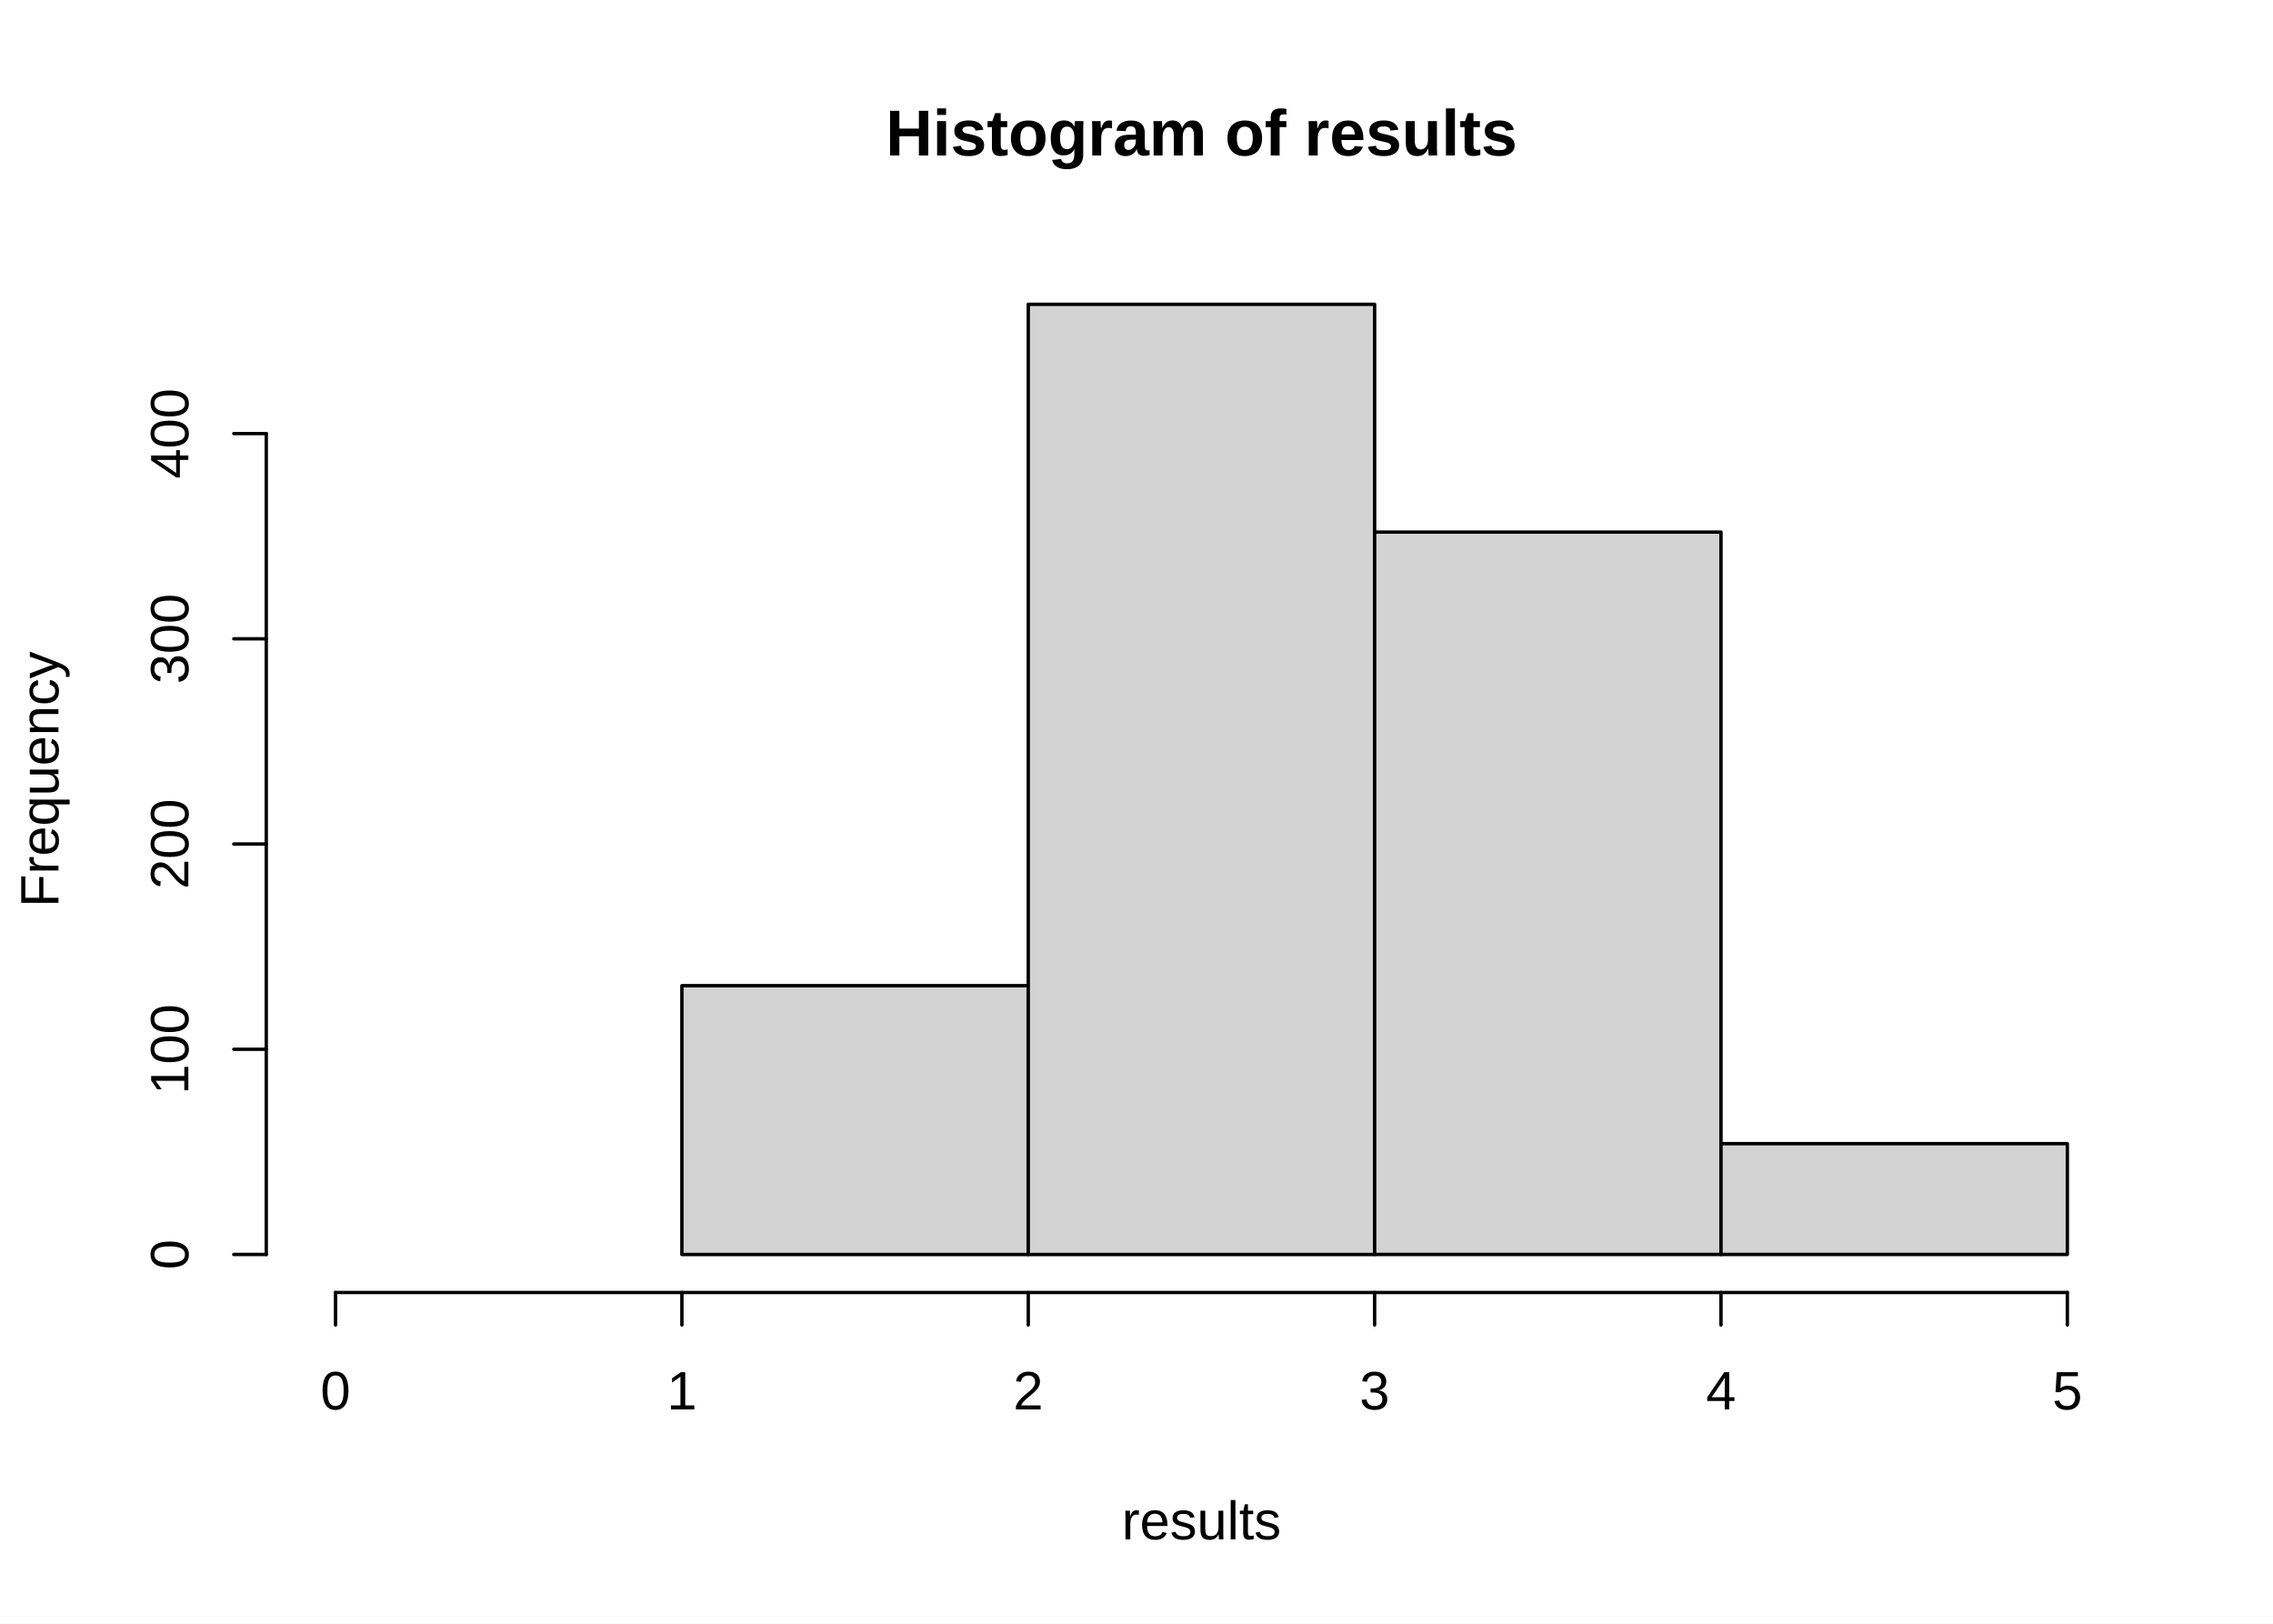
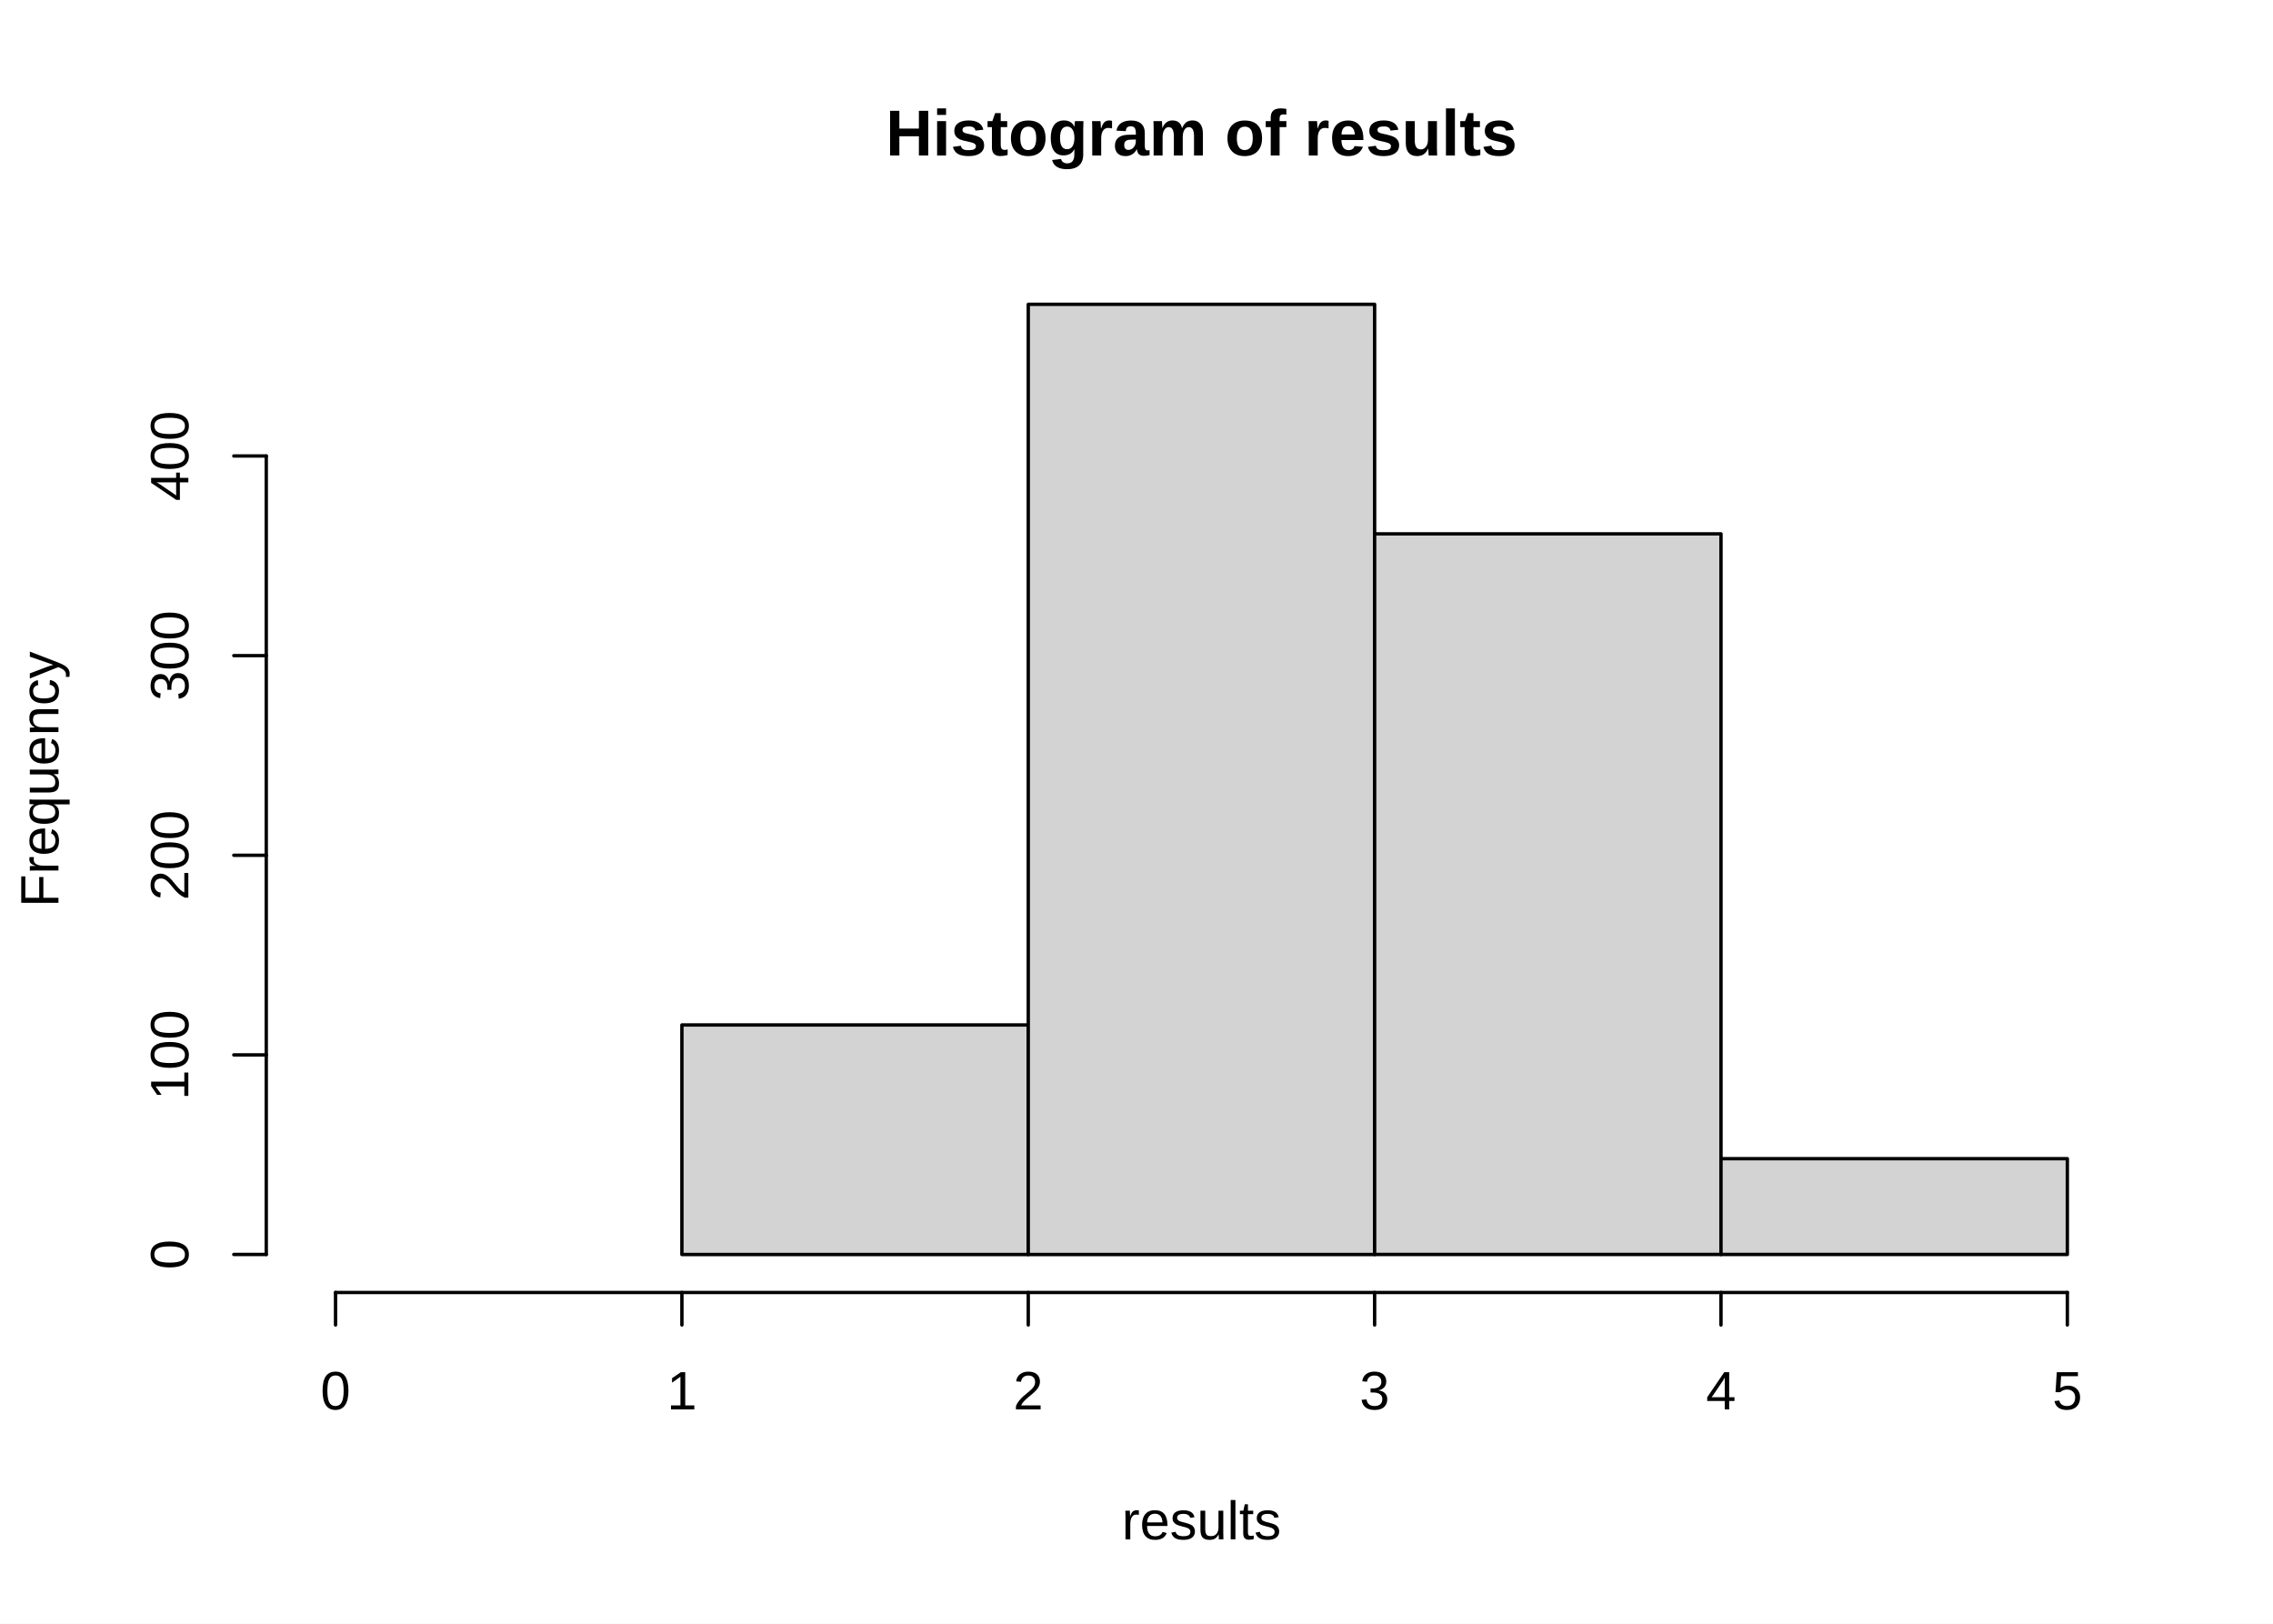
<svg xmlns="http://www.w3.org/2000/svg" viewBox="0 0 504.00 360.00">
  <defs>
    <style type="text/css">
    line, polyline, polygon, path, rect, circle {
      fill: none;
      stroke: #000000;
      stroke-linecap: round;
      stroke-linejoin: round;
      stroke-miterlimit: 10.00;
    }
  </style>
  </defs>
  <rect width="100%" height="100%" style="stroke: none; fill: #FFFFFF;" />
  <text x="196.39" y="34.47" style="font-size: 14.40px; font-weight: bold; font-family: Liberation Sans;" textLength="140.03px" lengthAdjust="spacingAndGlyphs">Histogram of results</text>
  <text x="248.73" y="341.28" style="font-size: 12.00px; font-family: Liberation Sans;" textLength="35.34px" lengthAdjust="spacingAndGlyphs">results</text>
  <text transform="translate(12.96,201.15) rotate(-90)" style="font-size: 12.00px; font-family: Liberation Sans;" textLength="56.70px" lengthAdjust="spacingAndGlyphs">Frequency</text>
  <line x1="74.40" y1="286.56" x2="458.40" y2="286.56" style="stroke-width: 0.75;" />
  <line x1="74.40" y1="286.56" x2="74.40" y2="293.76" style="stroke-width: 0.75;" />
  <line x1="151.20" y1="286.56" x2="151.20" y2="293.76" style="stroke-width: 0.75;" />
  <line x1="228.00" y1="286.56" x2="228.00" y2="293.76" style="stroke-width: 0.75;" />
  <line x1="304.80" y1="286.56" x2="304.80" y2="293.76" style="stroke-width: 0.75;" />
  <line x1="381.60" y1="286.56" x2="381.60" y2="293.76" style="stroke-width: 0.75;" />
  <line x1="458.40" y1="286.56" x2="458.40" y2="293.76" style="stroke-width: 0.75;" />
  <text x="71.06" y="312.48" style="font-size: 12.00px; font-family: Liberation Sans;" textLength="6.67px" lengthAdjust="spacingAndGlyphs">0</text>
  <text x="147.86" y="312.48" style="font-size: 12.00px; font-family: Liberation Sans;" textLength="6.67px" lengthAdjust="spacingAndGlyphs">1</text>
  <text x="224.66" y="312.48" style="font-size: 12.00px; font-family: Liberation Sans;" textLength="6.67px" lengthAdjust="spacingAndGlyphs">2</text>
  <text x="301.46" y="312.48" style="font-size: 12.00px; font-family: Liberation Sans;" textLength="6.67px" lengthAdjust="spacingAndGlyphs">3</text>
  <text x="378.26" y="312.48" style="font-size: 12.00px; font-family: Liberation Sans;" textLength="6.67px" lengthAdjust="spacingAndGlyphs">4</text>
  <text x="455.06" y="312.48" style="font-size: 12.00px; font-family: Liberation Sans;" textLength="6.67px" lengthAdjust="spacingAndGlyphs">5</text>
-   <line x1="59.04" y1="278.13" x2="59.04" y2="96.13" style="stroke-width: 0.75;" />
+   <line x1="59.04" y1="278.13" x2="59.04" y2="101.10" style="stroke-width: 0.75;" />
  <line x1="59.04" y1="278.13" x2="51.84" y2="278.13" style="stroke-width: 0.75;" />
-   <line x1="59.04" y1="232.63" x2="51.84" y2="232.63" style="stroke-width: 0.75;" />
-   <line x1="59.04" y1="187.13" x2="51.84" y2="187.13" style="stroke-width: 0.75;" />
-   <line x1="59.04" y1="141.63" x2="51.84" y2="141.63" style="stroke-width: 0.75;" />
-   <line x1="59.04" y1="96.13" x2="51.84" y2="96.13" style="stroke-width: 0.75;" />
+   <line x1="59.04" y1="233.88" x2="51.84" y2="233.88" style="stroke-width: 0.75;" />
+   <line x1="59.04" y1="189.62" x2="51.84" y2="189.62" style="stroke-width: 0.75;" />
+   <line x1="59.04" y1="145.36" x2="51.84" y2="145.36" style="stroke-width: 0.75;" />
+   <line x1="59.04" y1="101.10" x2="51.84" y2="101.10" style="stroke-width: 0.75;" />
  <text transform="translate(41.76,281.47) rotate(-90)" style="font-size: 12.00px; font-family: Liberation Sans;" textLength="6.67px" lengthAdjust="spacingAndGlyphs">0</text>
-   <text transform="translate(41.76,242.64) rotate(-90)" style="font-size: 12.00px; font-family: Liberation Sans;" textLength="20.02px" lengthAdjust="spacingAndGlyphs">100</text>
-   <text transform="translate(41.76,197.14) rotate(-90)" style="font-size: 12.00px; font-family: Liberation Sans;" textLength="20.02px" lengthAdjust="spacingAndGlyphs">200</text>
-   <text transform="translate(41.76,151.64) rotate(-90)" style="font-size: 12.00px; font-family: Liberation Sans;" textLength="20.02px" lengthAdjust="spacingAndGlyphs">300</text>
-   <text transform="translate(41.76,106.14) rotate(-90)" style="font-size: 12.00px; font-family: Liberation Sans;" textLength="20.02px" lengthAdjust="spacingAndGlyphs">400</text>
+   <text transform="translate(41.76,243.89) rotate(-90)" style="font-size: 12.00px; font-family: Liberation Sans;" textLength="20.02px" lengthAdjust="spacingAndGlyphs">100</text>
+   <text transform="translate(41.76,199.63) rotate(-90)" style="font-size: 12.00px; font-family: Liberation Sans;" textLength="20.02px" lengthAdjust="spacingAndGlyphs">200</text>
+   <text transform="translate(41.76,155.37) rotate(-90)" style="font-size: 12.00px; font-family: Liberation Sans;" textLength="20.02px" lengthAdjust="spacingAndGlyphs">300</text>
+   <text transform="translate(41.76,111.11) rotate(-90)" style="font-size: 12.00px; font-family: Liberation Sans;" textLength="20.02px" lengthAdjust="spacingAndGlyphs">400</text>
  <defs>
    <clipPath id="cpNTkuMDR8NDczLjc2fDI4Ni41Nnw1OS4wNA==">
      <rect x="59.04" y="59.04" width="414.72" height="227.52" />
    </clipPath>
  </defs>
  <rect x="74.40" y="278.13" width="76.80" height="0.00" style="stroke-width: 0.75; fill: #D3D3D3;" clip-path="url(#cpNTkuMDR8NDczLjc2fDI4Ni41Nnw1OS4wNA==)" />
-   <rect x="151.20" y="218.53" width="76.80" height="59.61" style="stroke-width: 0.75; fill: #D3D3D3;" clip-path="url(#cpNTkuMDR8NDczLjc2fDI4Ni41Nnw1OS4wNA==)" />
+   <rect x="151.20" y="227.24" width="76.80" height="50.90" style="stroke-width: 0.75; fill: #D3D3D3;" clip-path="url(#cpNTkuMDR8NDczLjc2fDI4Ni41Nnw1OS4wNA==)" />
  <rect x="228.00" y="67.47" width="76.80" height="210.67" style="stroke-width: 0.75; fill: #D3D3D3;" clip-path="url(#cpNTkuMDR8NDczLjc2fDI4Ni41Nnw1OS4wNA==)" />
-   <rect x="304.80" y="117.97" width="76.80" height="160.16" style="stroke-width: 0.75; fill: #D3D3D3;" clip-path="url(#cpNTkuMDR8NDczLjc2fDI4Ni41Nnw1OS4wNA==)" />
-   <rect x="381.60" y="253.56" width="76.80" height="24.57" style="stroke-width: 0.75; fill: #D3D3D3;" clip-path="url(#cpNTkuMDR8NDczLjc2fDI4Ni41Nnw1OS4wNA==)" />
+   <rect x="304.80" y="118.36" width="76.80" height="159.77" style="stroke-width: 0.75; fill: #D3D3D3;" clip-path="url(#cpNTkuMDR8NDczLjc2fDI4Ni41Nnw1OS4wNA==)" />
+   <rect x="381.60" y="256.89" width="76.80" height="21.24" style="stroke-width: 0.75; fill: #D3D3D3;" clip-path="url(#cpNTkuMDR8NDczLjc2fDI4Ni41Nnw1OS4wNA==)" />
</svg>
